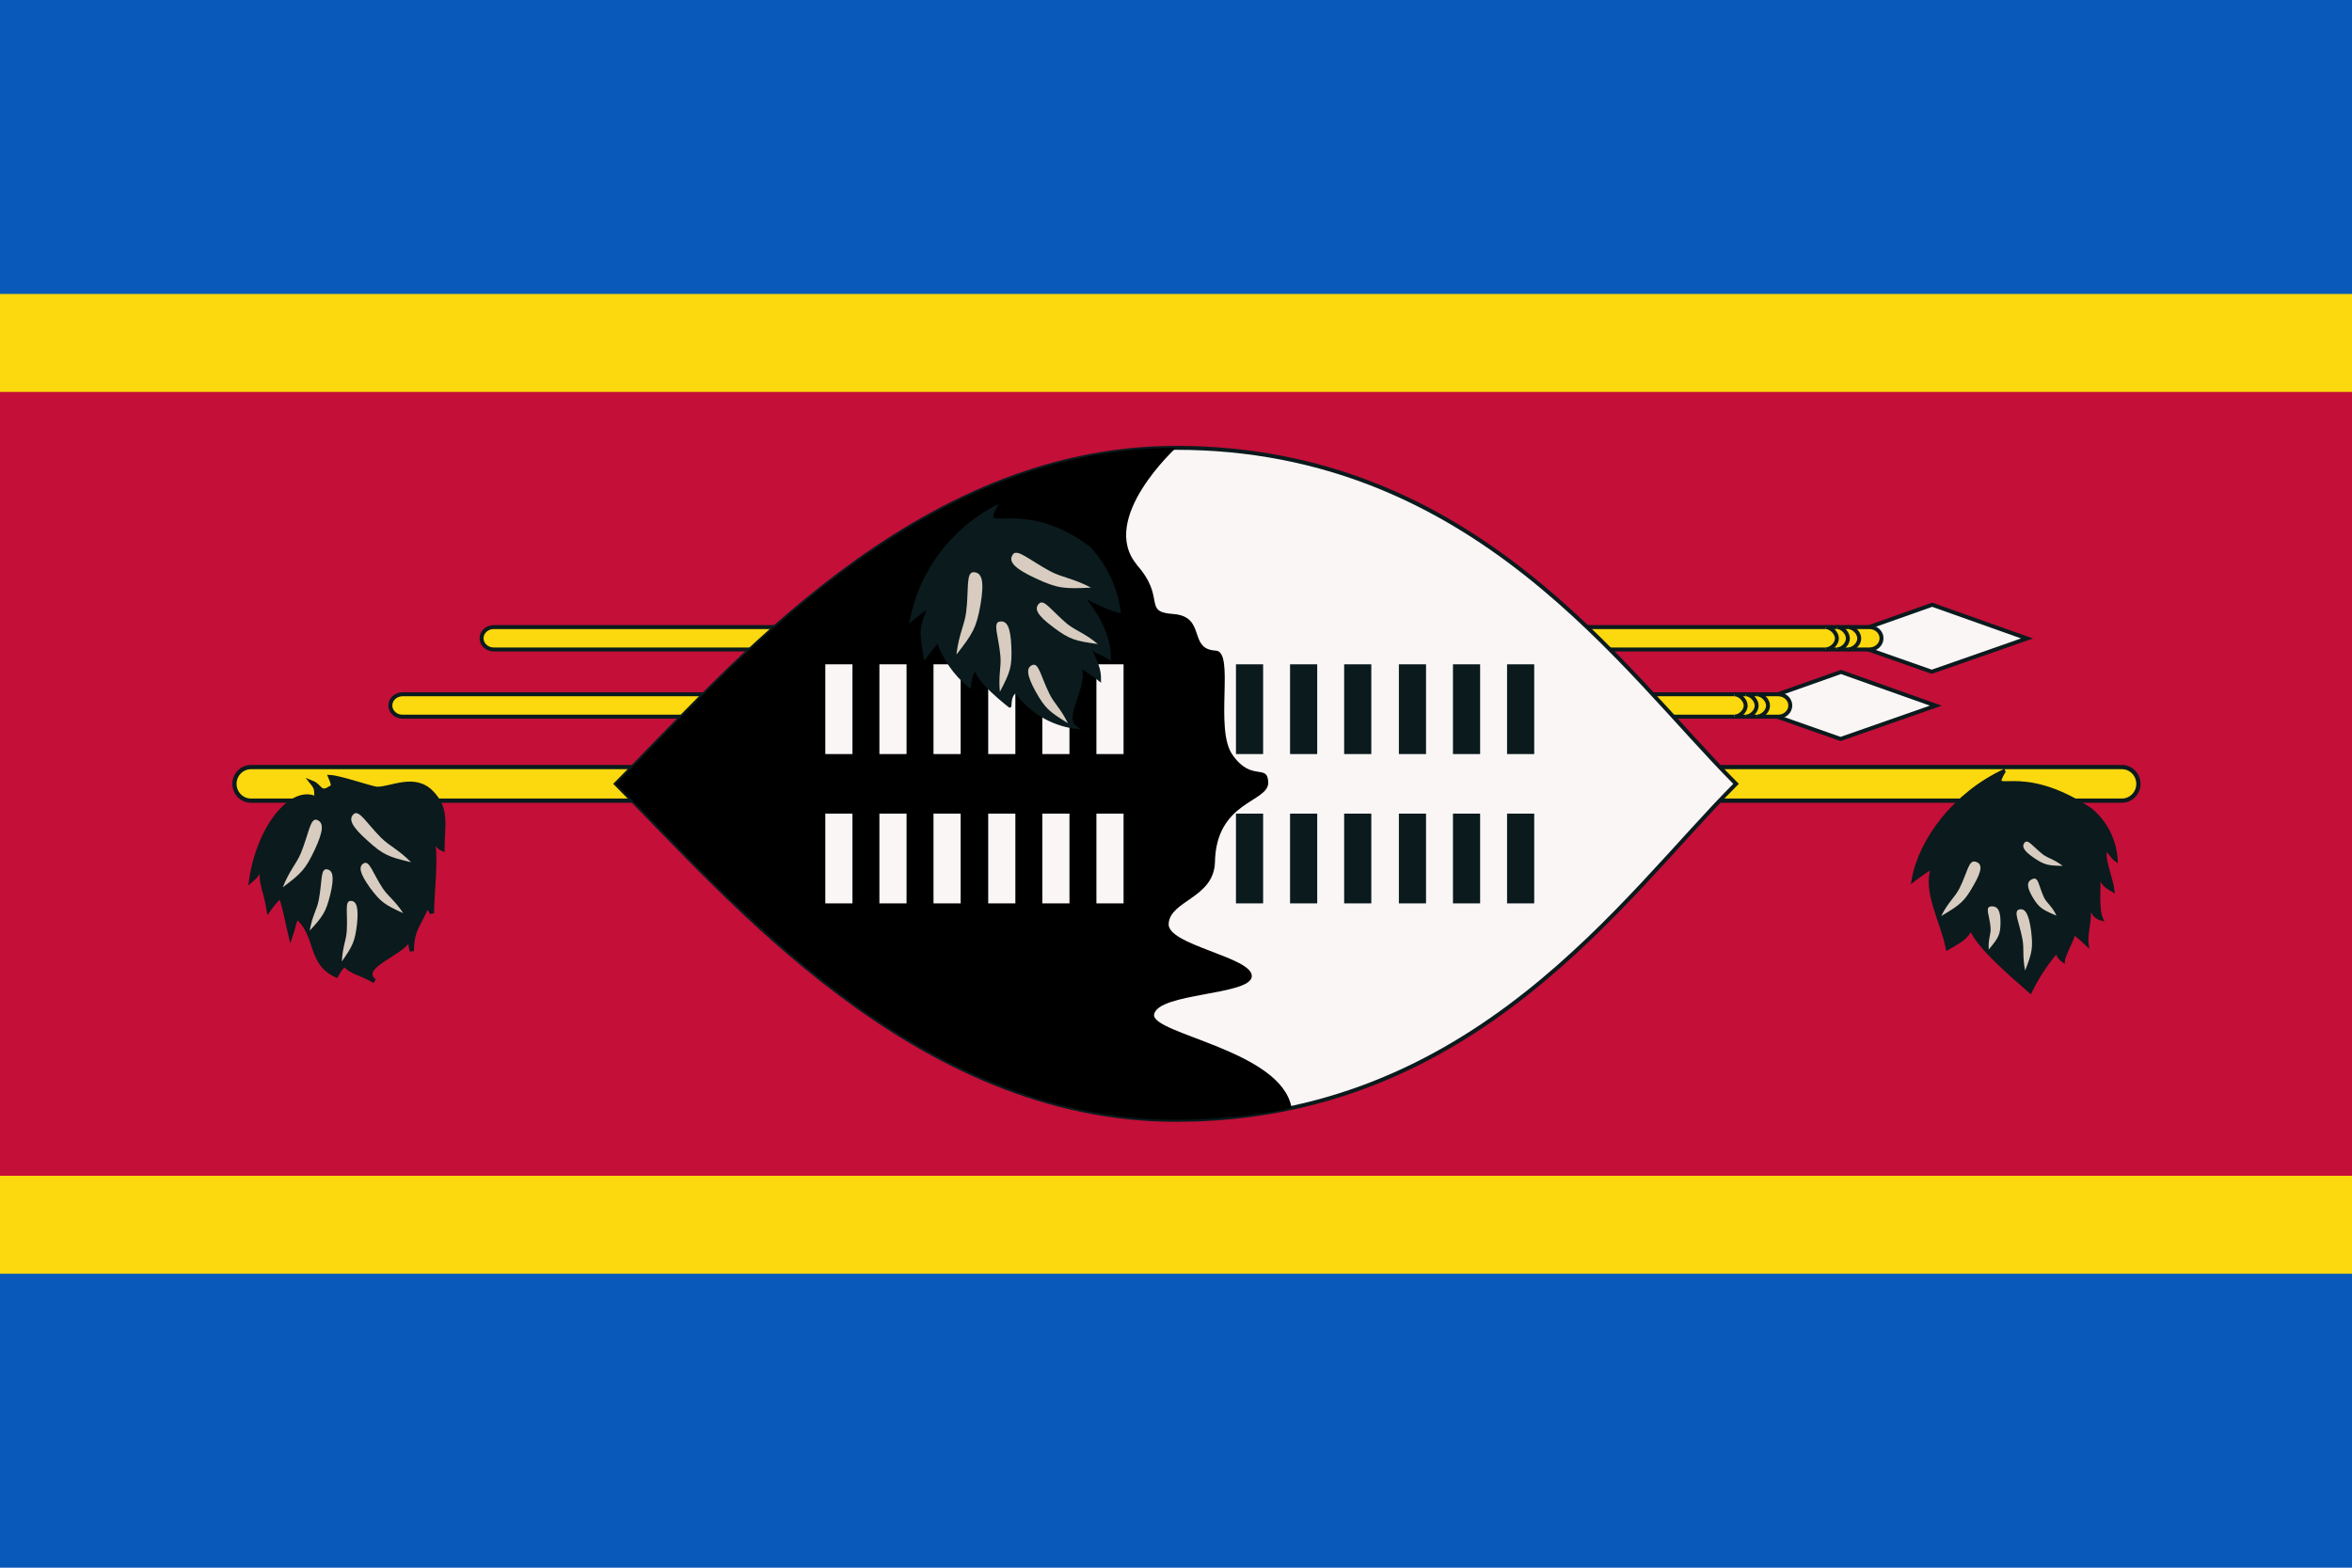
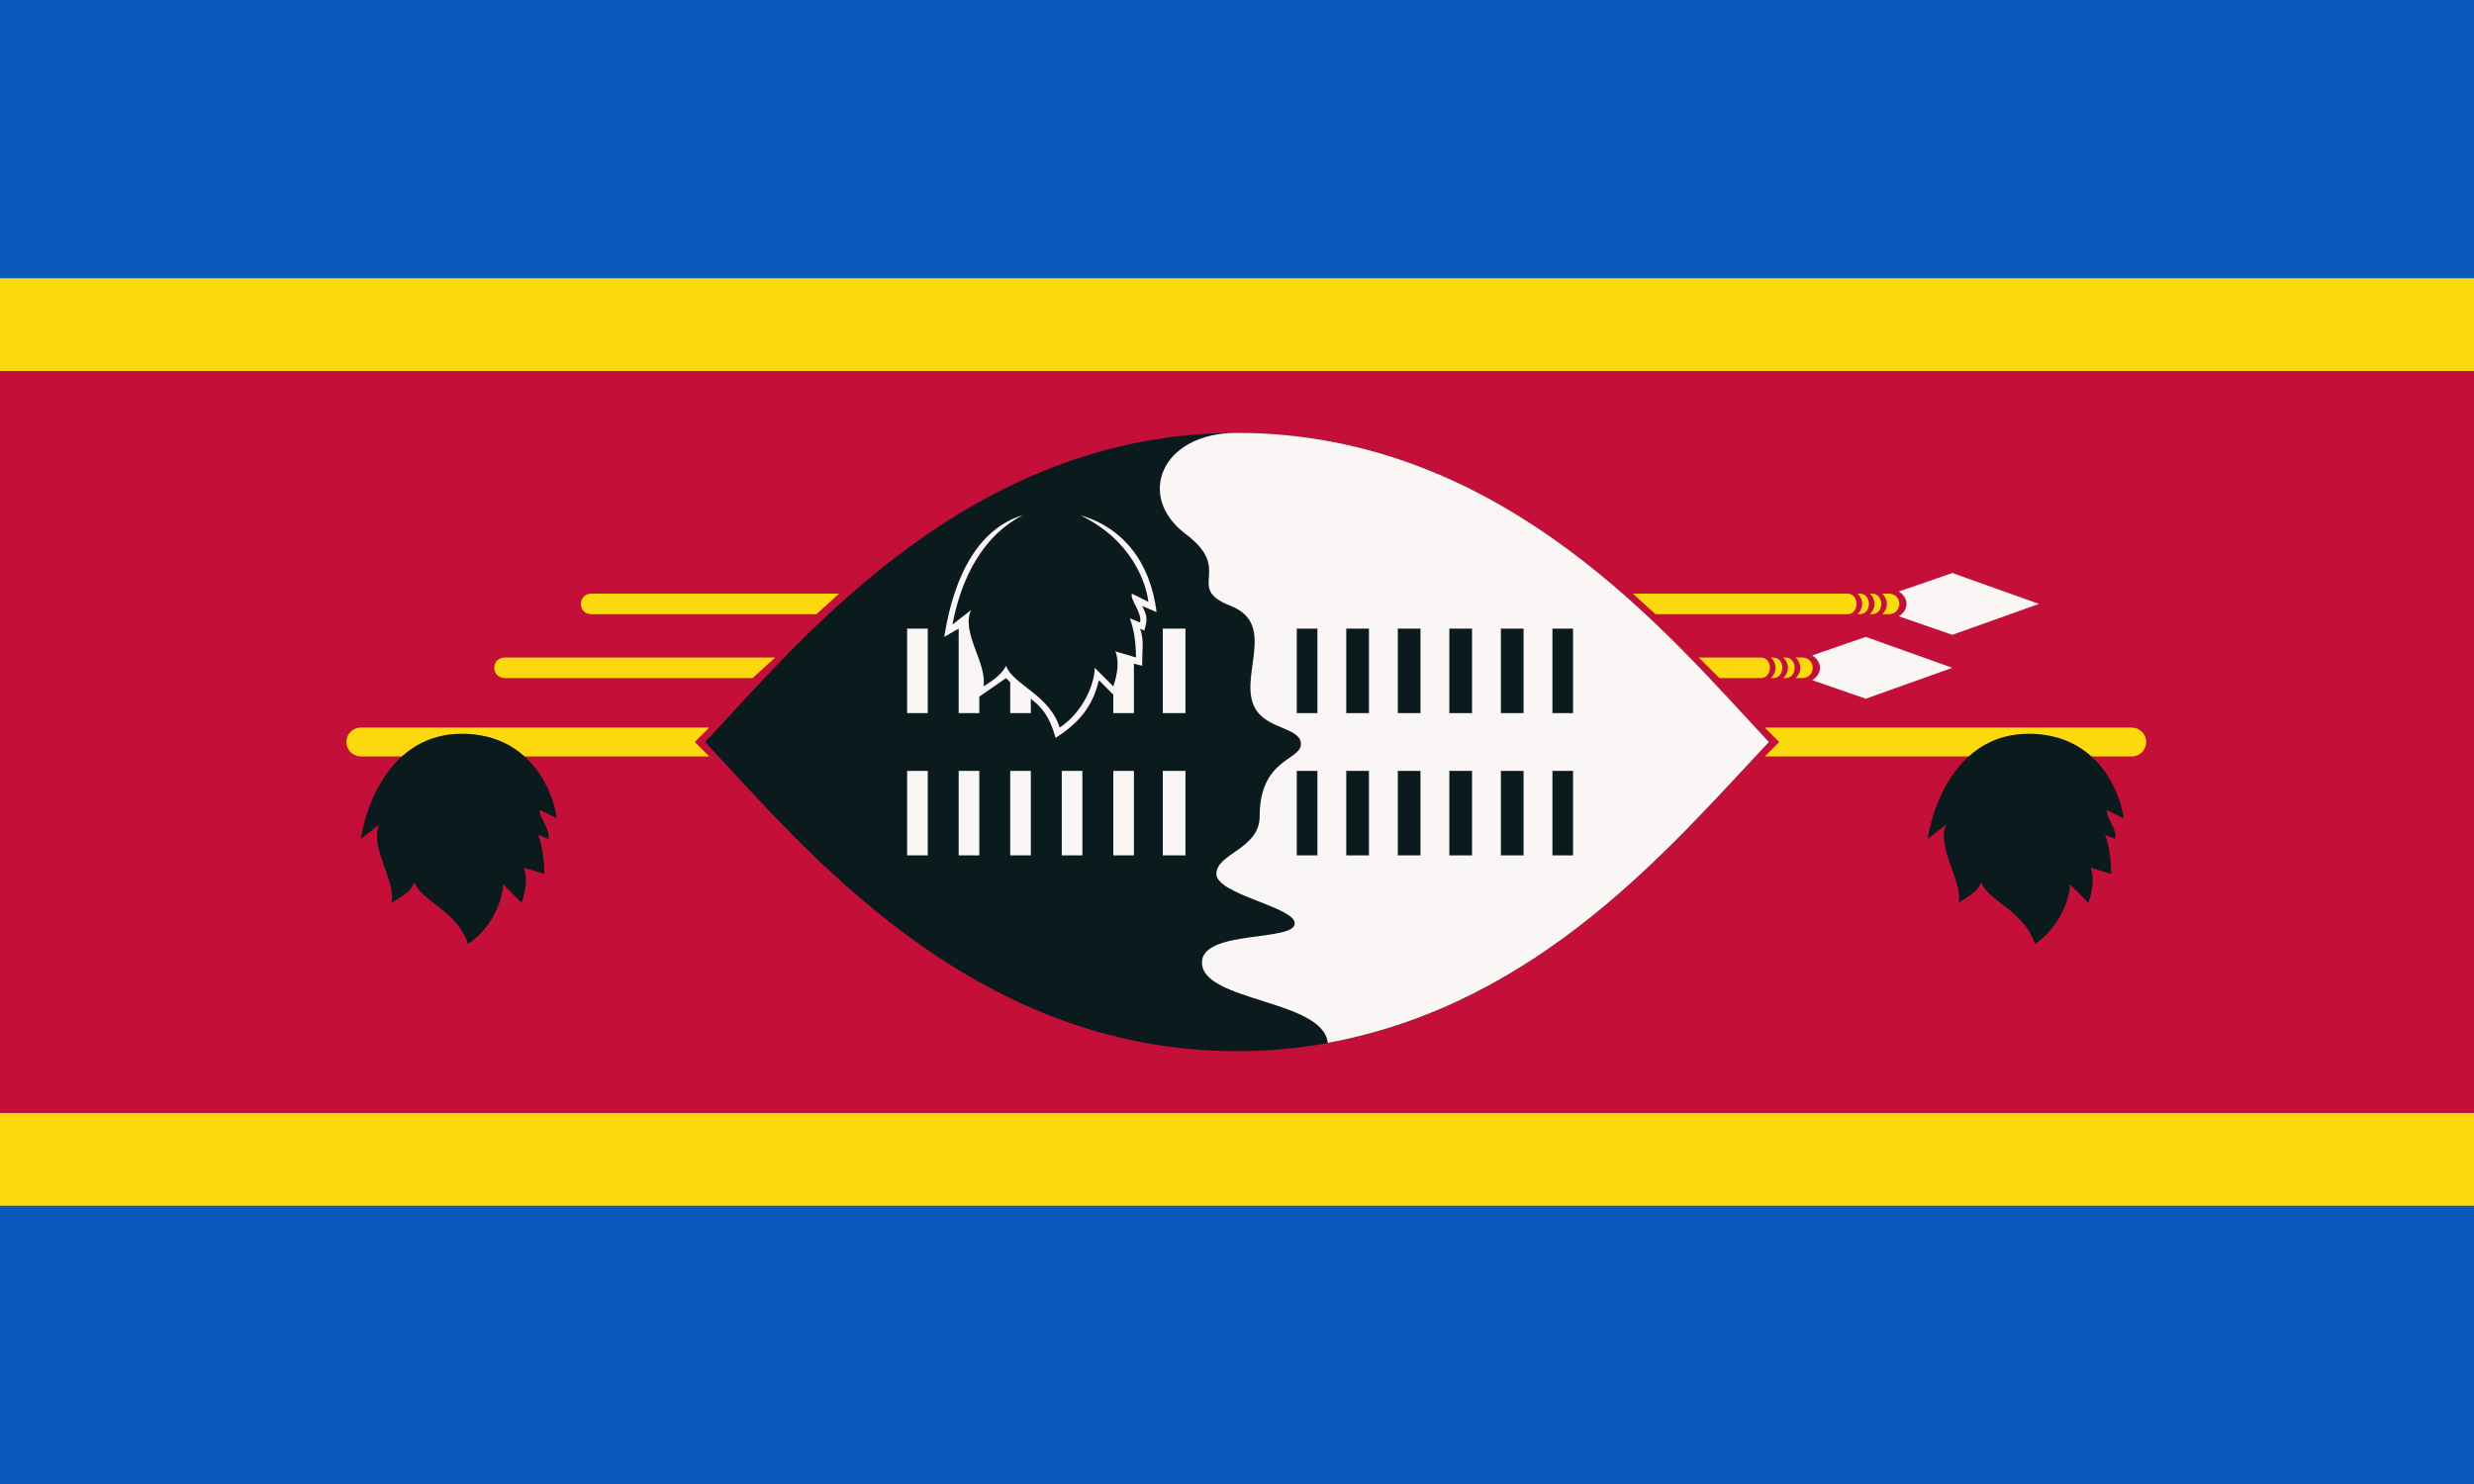
- <svg xmlns="http://www.w3.org/2000/svg" xmlns:xlink="http://www.w3.org/1999/xlink" width="900" height="600">
-   <path fill="#0859b9" d="M0 0h900v600H0z" />
-   <path fill="#fcd80e" d="M0 112.5h900v375H0z" />
-   <path fill="#c40f38" d="M0 150h900v300H0z" />
-   <g fill="#fcd80e" stroke="#0a1a1d" stroke-width="1.008" transform="scale(1.5)">
-     <g id="a">
-       <path fill="#faf6f5" d="m492.9 154.3-24.3 8.6 24.2 8.5 24.3-8.5z" />
-       <rect width="357.13" height="5.714" x="122.85" y="160" rx="3.106" ry="2.857" />
-       <path d="M471.4 165.7c1.5 0 2.9-1.4 2.9-2.8s-1.4-2.9-2.9-2.9m-2.8 5.7c1.4 0 2.8-1.4 2.8-2.8s-1.4-2.9-2.8-2.9m-2.9 5.7c1.4 0 2.9-1.4 2.9-2.8s-1.5-2.9-2.9-2.9" />
-     </g>
-     <use xlink:href="#a" width="100%" height="100%" x="-23.27" y="17.15" />
-     <rect width="485.7" height="8.571" x="59.812" y="195.72" stroke-width="1.08" rx="4.224" ry="4.286" />
-   </g>
-   <path fill="#faf6f5" stroke="#0a1a1d" stroke-width="1.512" d="M664.3 300c-42.9 42.9-100 128.6-214.3 128.6-100 0-171.4-85.7-214.3-128.6C278.6 257.1 350 171.4 450 171.4c114.3 0 171.4 85.7 214.3 128.6z" />
-   <path d="M435 216.2c11.4 12.8 2 18 14 18.8 12.7 1 5.5 13.5 16.2 14 7.5.3-.7 30.2 6.5 40 7.3 10.4 13.4 3 13.6 10.5.1 7.7-20 7-20.4 30.6-.5 13.6-17 14.5-17.7 23.3-1 8.3 32.3 12.9 31.8 20.3-.4 7.3-35.9 6.2-37.4 14.6-.8 7.5 48.7 13.7 52.6 35.6-7.3 2.4-28.3 4.7-44.2 4.7-100 0-171.4-85.8-214.3-128.6C278.6 257 350 171.4 450 171.4c0 0-29.7 27.1-15 44.7z" />
-   <g stroke="#faf6f5" transform="scale(1.5)">
-     <g id="d" stroke-width="6.927">
-       <g id="c">
-         <path id="b" d="M214 192.4v-22.9m13.8 0v22.9m13.8-22.9v22.9" />
-         <use xlink:href="#b" width="100%" height="100%" y="38.1" />
-       </g>
-       <use xlink:href="#c" width="100%" height="100%" x="41.56" />
-     </g>
-   </g>
-   <use xlink:href="#d" width="100%" height="100%" x="104.76" stroke="#0a1a1d" transform="scale(1.5)" />
-   <path fill="#0a1a1d" stroke="#0a1a1d" stroke-width="1.282" d="M767 294.9c-6.5 11.2 5-3.7 33 15a27 27 0 0 1 9.7 19.2c-1.3-.9-2.3-2.8-3.7-4-2 2 2 11.3 2.5 15.7-4.4-2.5-4-3.6-5.4-6.6.3 3.6-.8 13.6 1 17.5-3.5-1-3.2-3.8-5-4.3 1.2 4.3-1.1 9-.5 14-2-2-4.2-3.6-5.1-4.4-.2 2.4-3.9 8.5-4 10.7a5.6 5.6 0 0 1-2.4-3.7 74 74 0 0 0-10.2 15.5c-5.8-5.1-20.7-17.6-22.7-24.3-1.7 3.8-4.2 5-9 7.8-2-10.5-9.3-22.3-5.4-31.4a94 94 0 0 0-7.7 5.3c2.6-15.3 15.8-33.1 35-42z" />
-   <path fill="#d7ccbf" d="M742.8 350.6c2.7-5.4 5.2-7.1 7-10.6 3-6 3.5-11 6.1-10.2 2.7.7 2.7 3.2-.8 9.2-3.4 6-5 7.3-12.3 11.6zm18.2 12.8c-.3-4 .9-5.8.7-8.4-.4-4.7-2.3-7.9.2-8.1 2.4-.2 3.6 1.4 3.6 6 0 4.7-.7 6-4.5 10.5zm13.9 8c-1.1-5.7-.3-8.2-1-11.9-1.2-6.5-3.6-10.8-1.3-11.4s3.7 1.5 4.6 8.1c.8 6.6.4 8.4-2.3 15.3zm14.4-40c-3.4-2.6-5.4-2.8-7.6-4.4-3.8-3-5.7-6-7-4.5-1.2 1.5-.3 3.2 3.7 5.9s5.4 2.9 10.9 3zm-2.4 19c-1.8-3.8-3.7-4.7-4.8-7-2-4.3-2-7.9-4.3-7s-2.4 2.9 0 7c2.4 4 3.6 4.7 9 7z" />
-   <path fill="#0a1a1d" stroke="#0a1a1d" stroke-width="1.601" d="M121.2 305.7c-.4-3.2.3-3.6-1.7-6.1 3 1.2 3 4.5 6.6 2.2 1.3-.7 1.9-.7.3-4.4 3.7.2 15.9 4.4 17.8 4.5 5.2.2 14.5-5.4 21 1.5 6.2 6.3 4.1 12.8 4.1 21.5-2.5-1.2-1.3-1.7-4-4.9 2 7.7 0 21.4 0 29.5-1-2-.9-1.1-1.9-3.1-2.6 7.3-5.8 8.8-5.8 17.6-1-3.5 0-2.7-1.1-4.5-2.6 5.6-20 10.4-13.2 16-6-3.5-8.7-3.2-11.4-6.3-1.2.7-2.1 2.2-3.2 4.1-10.6-4.8-6.8-15.3-15.1-22.4-1.5 3-.8 2.6-2.4 7.3-1.6-6.6-2.1-10.8-4-15.7-1.6 2.7-1.5 1.6-4.4 5.7-1.3-8-3.2-10-2.5-15.3-3.1 2.2-1 1.3-4.2 4 3-20.7 15.8-36 25-31.2z" />
-   <path fill="#d7ccbf" d="M108.2 339.6c2.7-6.7 5.1-8.8 6.9-13 3.1-7.6 3.6-13.7 6.2-12.8 2.6 1 2.6 4-.9 11.5-3.5 7.4-5.1 9-12.2 14.3zm10.3 16.7c1-6 2.8-8.1 3.5-12 1.3-6.8.6-11.8 3-11.6 2.4.3 3 2.9 1.4 9.6-1.7 6.8-2.8 8.4-8 14zm12.3 11.7c.3-5.8 1.7-8.1 1.9-11.8.4-6.6-.9-11.3 1.4-11.4s3.2 2.4 2.5 9c-.8 6.5-1.6 8.2-5.8 14.2zm26.5-38c-5-5-8-6-11.4-9.3-5.7-5.7-8.5-11-10.6-9.1-2 1.9-.8 4.7 5.3 10.1 6 5.5 8.2 6.3 16.7 8.3zm-3 19.5c-3.3-5-5.8-6.4-7.9-9.6-3.8-5.8-5-10.7-7.2-9.5-2.1 1.2-1.6 3.8 2.4 9.4 4.1 5.5 5.7 6.5 12.7 9.7z" />
-   <path fill="#0a1a1d" stroke="#0a1a1d" stroke-width="1.239" d="M380.7 194.3c-6 11.4 10.4-3.9 36 15.4a44.2 44.2 0 0 1 11.5 24.2c-5.4-1.2-15-6.6-15-6.6s11.3 11.4 11.3 24.5c-4-2.5-6-2.2-7.4-5.2 0 4.2 3.6 6.9 3.6 13.4a53 53 0 0 0-7.8-5.2c3.8 6.6-6.9 19.3-1.5 23.5a33.3 33.3 0 0 1-22.7-13.8c-2 1.3-2.2 3.4-2.3 5.7.3.2-14.2-10.8-12.8-15-2 2.7-2.3 4.2-2.7 7.3a39.6 39.6 0 0 1-12-17.3c-2.3 3-2.5 3-4.9 6.2-1.7-10.8-1.7-10.4 1.8-19.6a86.2 86.2 0 0 0-7 5.3 62.5 62.5 0 0 1 31.9-42.8z" />
-   <path fill="#d7ccbf" d="M366 250.3c1-7.9 3-10.8 3.7-16 1.1-8.9-.2-15.5 3-15.3 3.1.2 4 3.5 2.5 12.4-1.6 9-3 11.1-9.1 19zm16.6 14.5c-.6-6.6.6-9.5.2-13.8-.7-7.5-3-12.7-.3-13.1 2.8-.5 4.2 2 4.5 9.7.3 7.6-.4 9.6-4.4 17.2zm26 11.9c-2.9-5.8-5.3-7.5-7.1-11.3-3.2-6.5-4-11.8-6.4-10.9-2.5 1-2.3 3.8 1.2 10.2 3.6 6.4 5.2 7.7 12.2 12zm8.9-51.8c-7.2-3.7-10.9-3.8-15.5-6.2-8.1-4.3-12.9-9-14.5-6.4-1.7 2.6.5 5.2 8.9 9.1s11 4 21 3.5zm2.6 21.6c-5.2-4.3-8.3-5-11.7-7.7-6-5-8.9-9.7-10.8-7.8-2 2-.7 4.5 5.5 9.1 6.2 4.7 8.4 5.2 17 6.4z" />
+ <svg xmlns="http://www.w3.org/2000/svg" xmlns:xlink="http://www.w3.org/1999/xlink" width="1200" height="720">
+   <path fill="#0859b9" d="M0 0h1200v720H0V0Z" />
+   <path fill="#fcd80e" d="M0 135h1200v450H0V135Z" />
+   <path fill="#c40f38" d="M0 540h1200V180H0Zm175-173a7 7 0 0 1 0-14h169l-7 7 7 7Zm70-38c-7 0-7-10 0-10h131l-11 10Zm42-31c-7 0-7-10 0-10h120l-11 10Zm547 31-10-10h30c6 0 6 10 0 10Zm25 0c3-3 3-7 0-10h1c6 0 6 10 0 10Zm6 0c3-3 3-7 0-10h1c6 0 6 10 0 10Zm6 0c3-3 3-7 0-10h3c7 0 7 10 0 10Zm-68-31-11-10h104c6 0 6 10 0 10Zm53 69 7-7-7-7h178a7 7 0 0 1 0 14Zm45-69c3-3 3-7 0-10h1c6 0 6 10 0 10Zm6 0c3-3 3-7 0-10h1c6 0 6 10 0 10Zm6 0c3-3 3-7 0-10h3c7 0 7 10 0 10Z" />
+   <path fill="#0a1a1d" d="M600 210c-130 0-211 100-258 150 47 50 128 150 258 150s211-100 258-150c-47-50-128-150-258-150Z" />
+   <path fill="#faf6f5" d="M644 506c103-19 167-96 214-146-47-50-128-150-258-150-37 0-49 31-25 49s-1 26 22 35 3 35 12 50c6 10 22 9 22 17s-20 7-20 35c0 16-21 18-21 28s38 16 38 24c0 9-45 3-45 19 0 19 59 18 61 39Zm-204-91h10v-41h-10Zm25 0h10v-41h-10Zm25 0h10v-41h-10Zm-50-69h10v-41h-10Zm75 69h10v-41h-10Zm25 0h10v-41h-10Zm24 0h11v-41h-11Zm-52-57c11-7 18-15 21-28l7 7v9h10v-24l4 1c0-9 1-12-1-18l2 1c2-6 1-8-1-12l7 3c-3-24-16-41-37-47 25 12 32 33 33 42l-8-4c-1 3 5 9 4 14l-5-2c2 5 3 12 3 19l-10-3c2 5 1 11-1 17l-9-9c0 7-5 21-17 29-5-16-23-21-26-30-2 4-6 7-11 10 2-11-11-26-6-37l-9 7c3-16 11-41 34-53-20 6-33 27-38 59l7-4v41h10v-8l13-9 2 2v15h10v-7c5 4 9 8 12 19Zm117 57v-41h10v41Zm-65-69h11v-41h-11Zm89 69v-41h11v41Zm25 0v-41h11v41Zm-49-69v-41h10v41Zm74 69v-41h11v41Zm-50-69v-41h11v41Zm75 69v-41h11v41Zm-50-69v-41h11v41Zm75 69v-41h10v41Zm-50-69v-41h11v41Zm25 0v-41h11v41Zm25 0v-41h10v41Zm152-7 42-15-42-15-26 9c5 3 5 9 0 12Zm42-31 42-15-42-15-26 9c5 3 5 9 0 12Z" />
+   <path id="a" fill="#0a1a1d" d="m184 400-9 7c3-19 16-51 49-51 35 0 45 31 46 41l-8-4c-1 3 5 9 4 14l-5-2c2 5 3 12 3 19l-10-3c2 5 1 11-1 17l-9-9c0 7-5 21-17 29-5-16-23-21-26-30-2 5-5 6-11 10 2-11-11-27-6-38Z" />
+   <use xlink:href="#a" transform="translate(760)" />
</svg>
